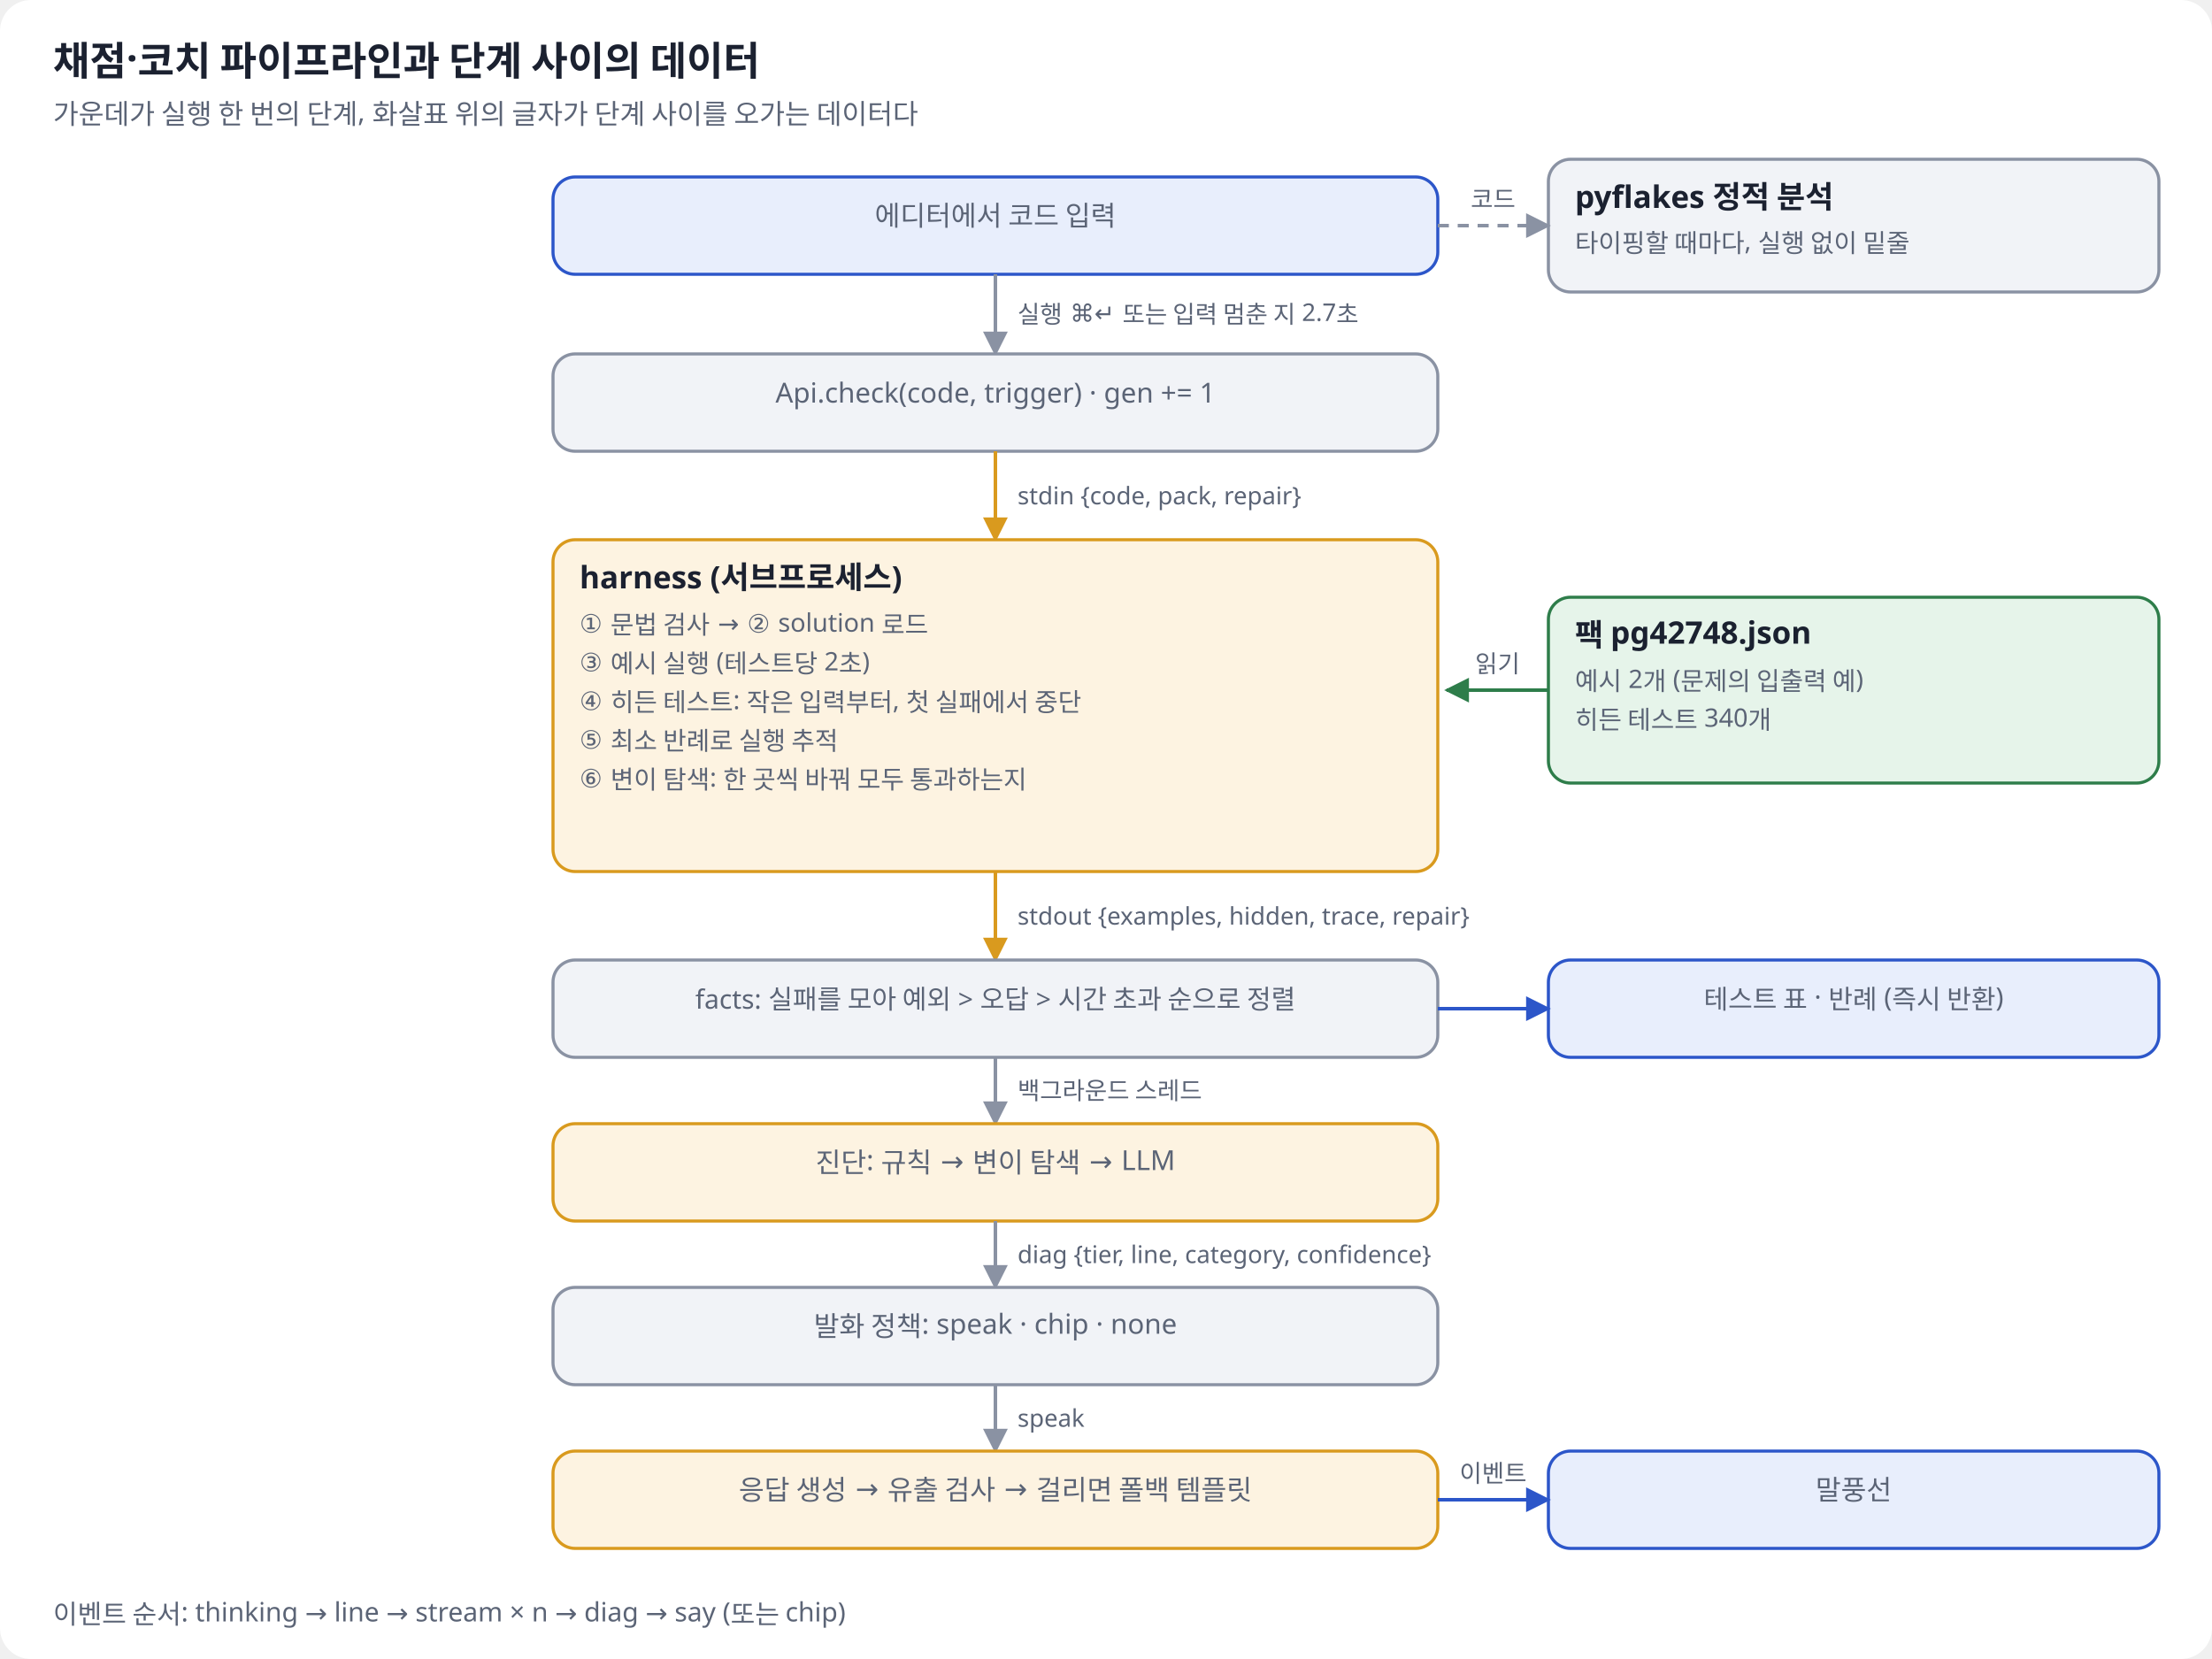
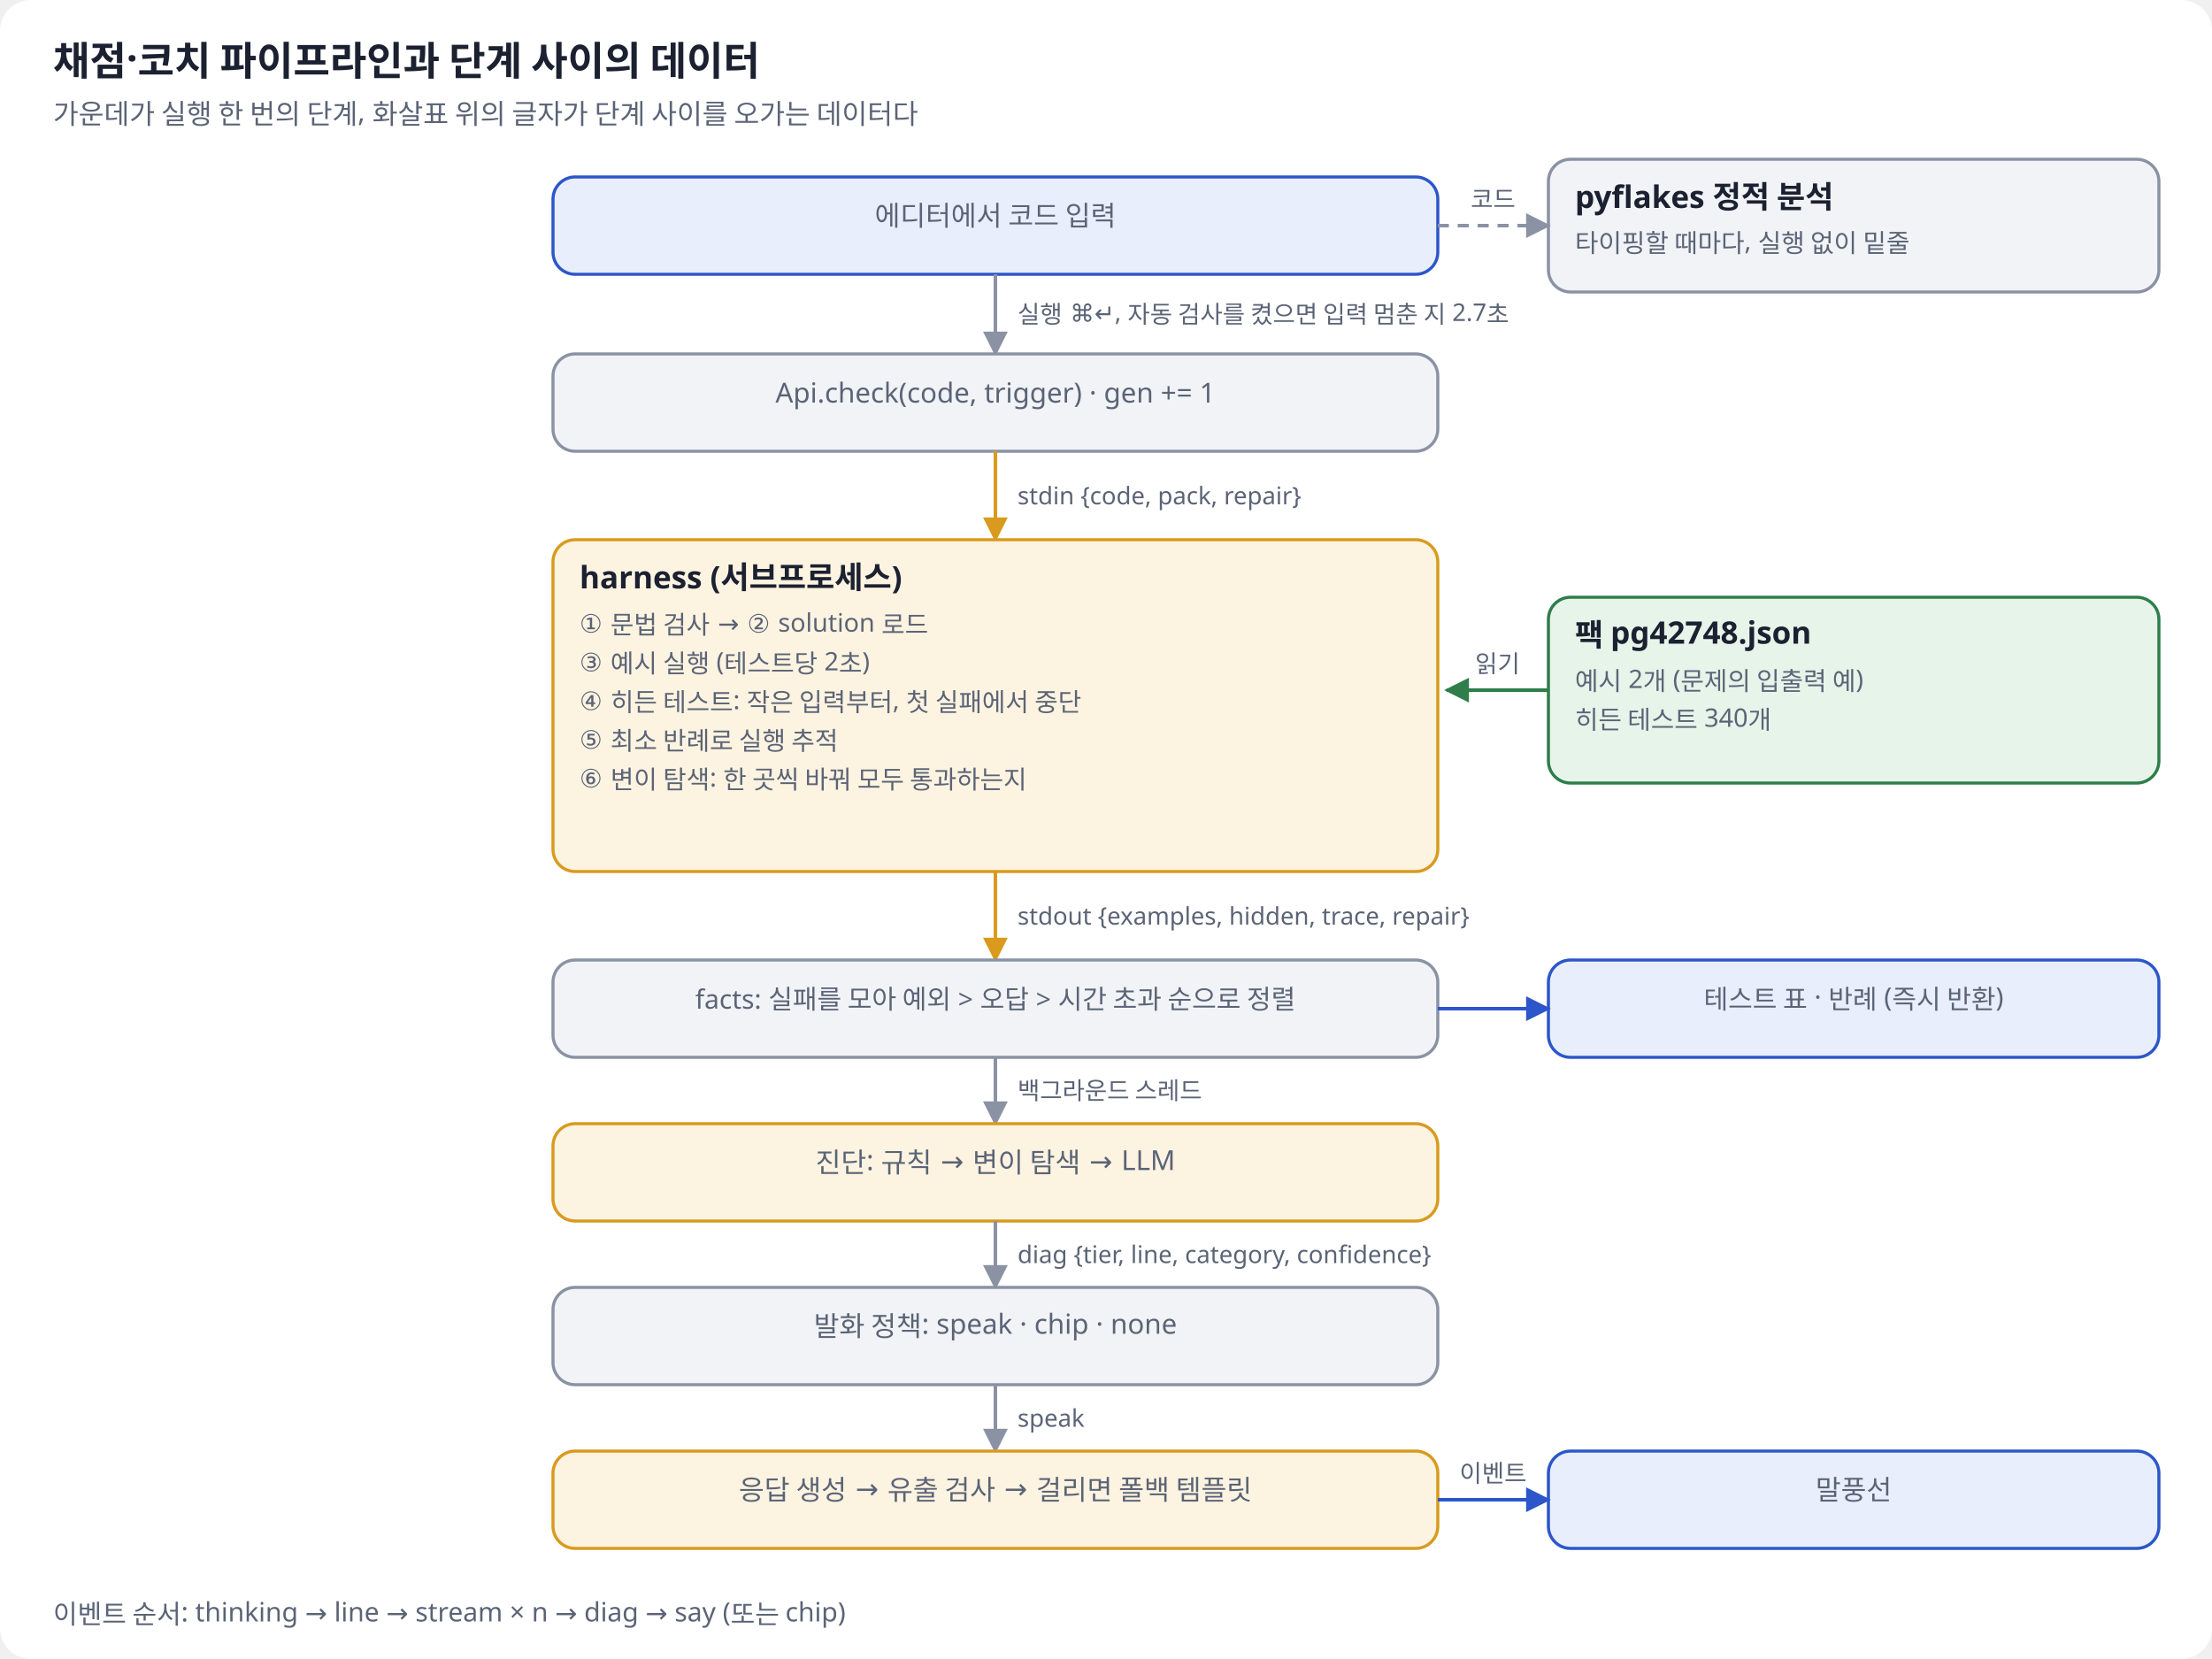
<svg xmlns="http://www.w3.org/2000/svg" viewBox="0 0 1000 750" width="1000" height="750">
  <defs>
    <marker id="a" viewBox="0 0 10 10" refX="9" refY="5" markerWidth="7" markerHeight="7" orient="auto-start-reverse">
      <path d="M0,0 L10,5 L0,10 z" fill="#8A92A3" />
    </marker>
    <marker id="b" viewBox="0 0 10 10" refX="9" refY="5" markerWidth="7" markerHeight="7" orient="auto-start-reverse">
      <path d="M0,0 L10,5 L0,10 z" fill="#2C56C9" />
    </marker>
    <marker id="c" viewBox="0 0 10 10" refX="9" refY="5" markerWidth="7" markerHeight="7" orient="auto-start-reverse">
      <path d="M0,0 L10,5 L0,10 z" fill="#D99A1E" />
    </marker>
    <marker id="r" viewBox="0 0 10 10" refX="9" refY="5" markerWidth="7" markerHeight="7" orient="auto-start-reverse">
      <path d="M0,0 L10,5 L0,10 z" fill="#B93A27" />
    </marker>
    <marker id="g" viewBox="0 0 10 10" refX="9" refY="5" markerWidth="7" markerHeight="7" orient="auto-start-reverse">
      <path d="M0,0 L10,5 L0,10 z" fill="#2E7D4A" />
    </marker>
  </defs>
  <rect width="1000" height="750" rx="14" fill="#FFFFFF" />
  <text x="24" y="34" font-family="'Apple SD Gothic Neo','Malgun Gothic','Noto Sans KR',sans-serif" font-size="18" font-weight="700" fill="#1B2130" text-anchor="start">채점·코치 파이프라인과 단계 사이의 데이터</text>
  <text x="24" y="56" font-family="'Apple SD Gothic Neo','Malgun Gothic','Noto Sans KR',sans-serif" font-size="12.5" font-weight="400" fill="#5B6476" text-anchor="start">가운데가 실행 한 번의 단계, 화살표 위의 글자가 단계 사이를 오가는 데이터다</text>
  <rect x="250" y="80" width="400" height="44" rx="10" fill="#E8EEFC" stroke="#2C56C9" stroke-width="1.4" />
  <text x="450.0" y="102" font-family="'Apple SD Gothic Neo','Malgun Gothic','Noto Sans KR',sans-serif" font-size="12.5" font-weight="400" fill="#5B6476" text-anchor="middle">에디터에서 코드 입력</text>
  <rect x="700" y="72" width="276" height="60" rx="10" fill="#F1F3F7" stroke="#8A92A3" stroke-width="1.4" />
  <text x="712" y="94" font-family="'Apple SD Gothic Neo','Malgun Gothic','Noto Sans KR',sans-serif" font-size="14" font-weight="700" fill="#1B2130" text-anchor="start">pyflakes 정적 분석</text>
  <text x="712" y="114" font-family="'Apple SD Gothic Neo','Malgun Gothic','Noto Sans KR',sans-serif" font-size="11.5" font-weight="400" fill="#5B6476" text-anchor="start">타이핑할 때마다, 실행 없이 밑줄</text>
  <path d="M650,102 L700,102" fill="none" stroke="#8A92A3" stroke-width="1.6" stroke-dasharray="5 4" marker-end="url(#a)" />
  <text x="675" y="94" font-family="'Apple SD Gothic Neo','Malgun Gothic','Noto Sans KR',sans-serif" font-size="11" font-weight="400" fill="#5B6476" text-anchor="middle">코드</text>
  <path d="M450,124 L450,160" fill="none" stroke="#8A92A3" stroke-width="1.6" marker-end="url(#a)" />
-   <text x="460" y="146" font-family="'Apple SD Gothic Neo','Malgun Gothic','Noto Sans KR',sans-serif" font-size="11" font-weight="400" fill="#5B6476" text-anchor="start">실행 ⌘↵ 또는 입력 멈춘 지 2.7초</text>
+   <text x="460" y="146" font-family="'Apple SD Gothic Neo','Malgun Gothic','Noto Sans KR',sans-serif" font-size="11" font-weight="400" fill="#5B6476" text-anchor="start">실행 ⌘↵, 자동 검사를 켰으면 입력 멈춘 지 2.7초</text>
  <rect x="250" y="160" width="400" height="44" rx="10" fill="#F1F3F7" stroke="#8A92A3" stroke-width="1.4" />
  <text x="450.0" y="182" font-family="'Apple SD Gothic Neo','Malgun Gothic','Noto Sans KR',sans-serif" font-size="12.5" font-weight="400" fill="#5B6476" text-anchor="middle">Api.check(code, trigger)  ·  gen += 1</text>
  <path d="M450,204 L450,244" fill="none" stroke="#D99A1E" stroke-width="1.6" marker-end="url(#c)" />
  <text x="460" y="228" font-family="'Apple SD Gothic Neo','Malgun Gothic','Noto Sans KR',sans-serif" font-size="11" font-weight="400" fill="#5B6476" text-anchor="start">stdin  {code, pack, repair}</text>
  <rect x="250" y="244" width="400" height="150" rx="10" fill="#FDF3E1" stroke="#D99A1E" stroke-width="1.4" />
  <text x="262" y="266" font-family="'Apple SD Gothic Neo','Malgun Gothic','Noto Sans KR',sans-serif" font-size="14" font-weight="700" fill="#1B2130" text-anchor="start">harness (서브프로세스)</text>
  <text x="262" y="286" font-family="'Apple SD Gothic Neo','Malgun Gothic','Noto Sans KR',sans-serif" font-size="11.5" font-weight="400" fill="#5B6476" text-anchor="start">① 문법 검사 → ② solution 로드</text>
  <text x="262" y="303.5" font-family="'Apple SD Gothic Neo','Malgun Gothic','Noto Sans KR',sans-serif" font-size="11.5" font-weight="400" fill="#5B6476" text-anchor="start">③ 예시 실행 (테스트당 2초)</text>
  <text x="262" y="321.0" font-family="'Apple SD Gothic Neo','Malgun Gothic','Noto Sans KR',sans-serif" font-size="11.5" font-weight="400" fill="#5B6476" text-anchor="start">④ 히든 테스트: 작은 입력부터, 첫 실패에서 중단</text>
  <text x="262" y="338.5" font-family="'Apple SD Gothic Neo','Malgun Gothic','Noto Sans KR',sans-serif" font-size="11.5" font-weight="400" fill="#5B6476" text-anchor="start">⑤ 최소 반례로 실행 추적</text>
  <text x="262" y="356.0" font-family="'Apple SD Gothic Neo','Malgun Gothic','Noto Sans KR',sans-serif" font-size="11.5" font-weight="400" fill="#5B6476" text-anchor="start">⑥ 변이 탐색: 한 곳씩 바꿔 모두 통과하는지</text>
  <rect x="700" y="270" width="276" height="84" rx="10" fill="#E6F4EA" stroke="#2E7D4A" stroke-width="1.4" />
  <text x="712" y="292" font-family="'Apple SD Gothic Neo','Malgun Gothic','Noto Sans KR',sans-serif" font-size="14" font-weight="700" fill="#1B2130" text-anchor="start">팩 pg42748.json</text>
  <text x="712" y="312" font-family="'Apple SD Gothic Neo','Malgun Gothic','Noto Sans KR',sans-serif" font-size="11.5" font-weight="400" fill="#5B6476" text-anchor="start">예시 2개 (문제의 입출력 예)</text>
  <text x="712" y="329.5" font-family="'Apple SD Gothic Neo','Malgun Gothic','Noto Sans KR',sans-serif" font-size="11.5" font-weight="400" fill="#5B6476" text-anchor="start">히든 테스트 340개</text>
  <path d="M700,312 L654,312" fill="none" stroke="#2E7D4A" stroke-width="1.6" marker-end="url(#g)" />
  <text x="677" y="304" font-family="'Apple SD Gothic Neo','Malgun Gothic','Noto Sans KR',sans-serif" font-size="11" font-weight="400" fill="#5B6476" text-anchor="middle">읽기</text>
  <path d="M450,394 L450,434" fill="none" stroke="#D99A1E" stroke-width="1.6" marker-end="url(#c)" />
  <text x="460" y="418" font-family="'Apple SD Gothic Neo','Malgun Gothic','Noto Sans KR',sans-serif" font-size="11" font-weight="400" fill="#5B6476" text-anchor="start">stdout  {examples, hidden, trace, repair}</text>
  <rect x="250" y="434" width="400" height="44" rx="10" fill="#F1F3F7" stroke="#8A92A3" stroke-width="1.4" />
  <text x="450.0" y="456" font-family="'Apple SD Gothic Neo','Malgun Gothic','Noto Sans KR',sans-serif" font-size="12" font-weight="400" fill="#5B6476" text-anchor="middle">facts: 실패를 모아 예외 &gt; 오답 &gt; 시간 초과 순으로 정렬</text>
  <rect x="700" y="434" width="276" height="44" rx="10" fill="#E8EEFC" stroke="#2C56C9" stroke-width="1.4" />
  <text x="838.0" y="456" font-family="'Apple SD Gothic Neo','Malgun Gothic','Noto Sans KR',sans-serif" font-size="12" font-weight="400" fill="#5B6476" text-anchor="middle">테스트 표 · 반례 (즉시 반환)</text>
  <path d="M650,456 L700,456" fill="none" stroke="#2C56C9" stroke-width="1.6" marker-end="url(#b)" />
  <path d="M450,478 L450,508" fill="none" stroke="#8A92A3" stroke-width="1.6" marker-end="url(#a)" />
  <text x="460" y="497" font-family="'Apple SD Gothic Neo','Malgun Gothic','Noto Sans KR',sans-serif" font-size="11" font-weight="400" fill="#5B6476" text-anchor="start">백그라운드 스레드</text>
  <rect x="250" y="508" width="400" height="44" rx="10" fill="#FDF3E1" stroke="#D99A1E" stroke-width="1.4" />
  <text x="450.0" y="530" font-family="'Apple SD Gothic Neo','Malgun Gothic','Noto Sans KR',sans-serif" font-size="12.5" font-weight="400" fill="#5B6476" text-anchor="middle">진단: 규칙 → 변이 탐색 → LLM</text>
  <path d="M450,552 L450,582" fill="none" stroke="#8A92A3" stroke-width="1.6" marker-end="url(#a)" />
  <text x="460" y="571" font-family="'Apple SD Gothic Neo','Malgun Gothic','Noto Sans KR',sans-serif" font-size="11" font-weight="400" fill="#5B6476" text-anchor="start">diag  {tier, line, category, confidence}</text>
  <rect x="250" y="582" width="400" height="44" rx="10" fill="#F1F3F7" stroke="#8A92A3" stroke-width="1.4" />
  <text x="450.0" y="604" font-family="'Apple SD Gothic Neo','Malgun Gothic','Noto Sans KR',sans-serif" font-size="12.5" font-weight="400" fill="#5B6476" text-anchor="middle">발화 정책: speak · chip · none</text>
  <path d="M450,626 L450,656" fill="none" stroke="#8A92A3" stroke-width="1.6" marker-end="url(#a)" />
  <text x="460" y="645" font-family="'Apple SD Gothic Neo','Malgun Gothic','Noto Sans KR',sans-serif" font-size="11" font-weight="400" fill="#5B6476" text-anchor="start">speak</text>
  <rect x="250" y="656" width="400" height="44" rx="10" fill="#FDF3E1" stroke="#D99A1E" stroke-width="1.4" />
  <text x="450.0" y="678" font-family="'Apple SD Gothic Neo','Malgun Gothic','Noto Sans KR',sans-serif" font-size="12.5" font-weight="400" fill="#5B6476" text-anchor="middle">응답 생성 → 유출 검사 → 걸리면 폴백 템플릿</text>
  <rect x="700" y="656" width="276" height="44" rx="10" fill="#E8EEFC" stroke="#2C56C9" stroke-width="1.4" />
  <text x="838.0" y="678" font-family="'Apple SD Gothic Neo','Malgun Gothic','Noto Sans KR',sans-serif" font-size="12.5" font-weight="400" fill="#5B6476" text-anchor="middle">말풍선</text>
  <path d="M650,678 L700,678" fill="none" stroke="#2C56C9" stroke-width="1.6" marker-end="url(#b)" />
  <text x="675" y="670" font-family="'Apple SD Gothic Neo','Malgun Gothic','Noto Sans KR',sans-serif" font-size="11" font-weight="400" fill="#5B6476" text-anchor="middle">이벤트</text>
  <text x="24" y="734" font-family="'Apple SD Gothic Neo','Malgun Gothic','Noto Sans KR',sans-serif" font-size="12" font-weight="400" fill="#5B6476" text-anchor="start">이벤트 순서: thinking → line → stream × n → diag → say (또는 chip)</text>
</svg>
